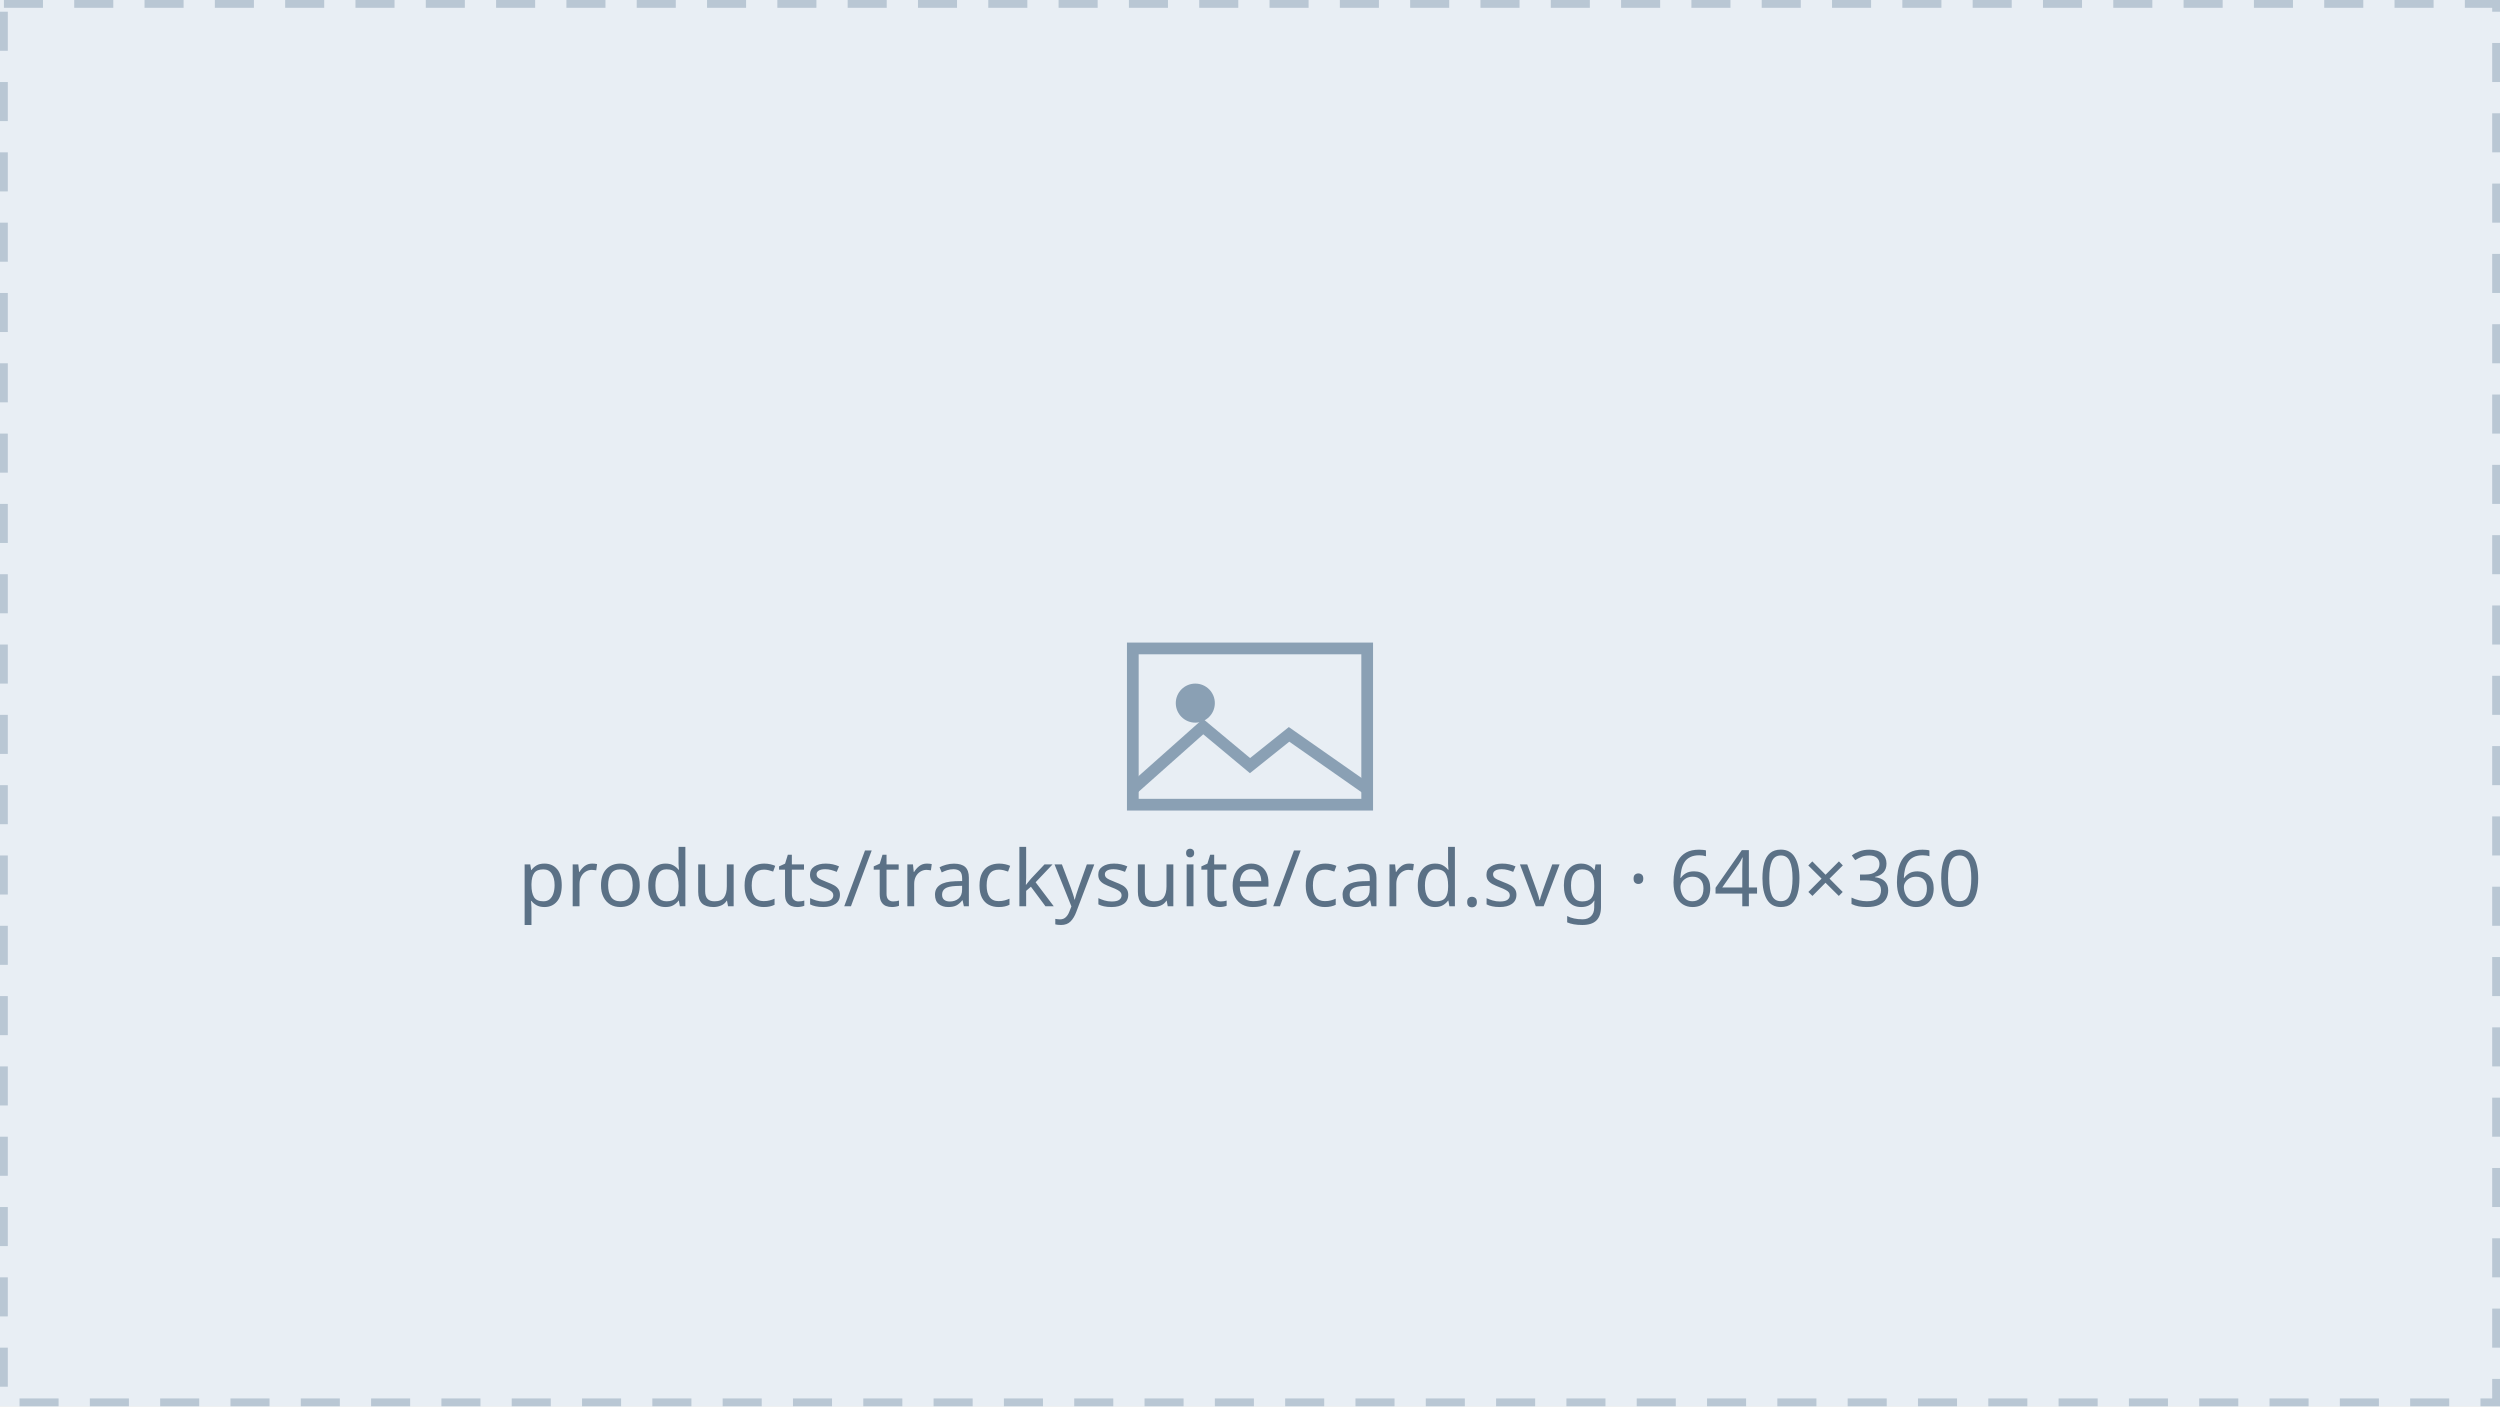
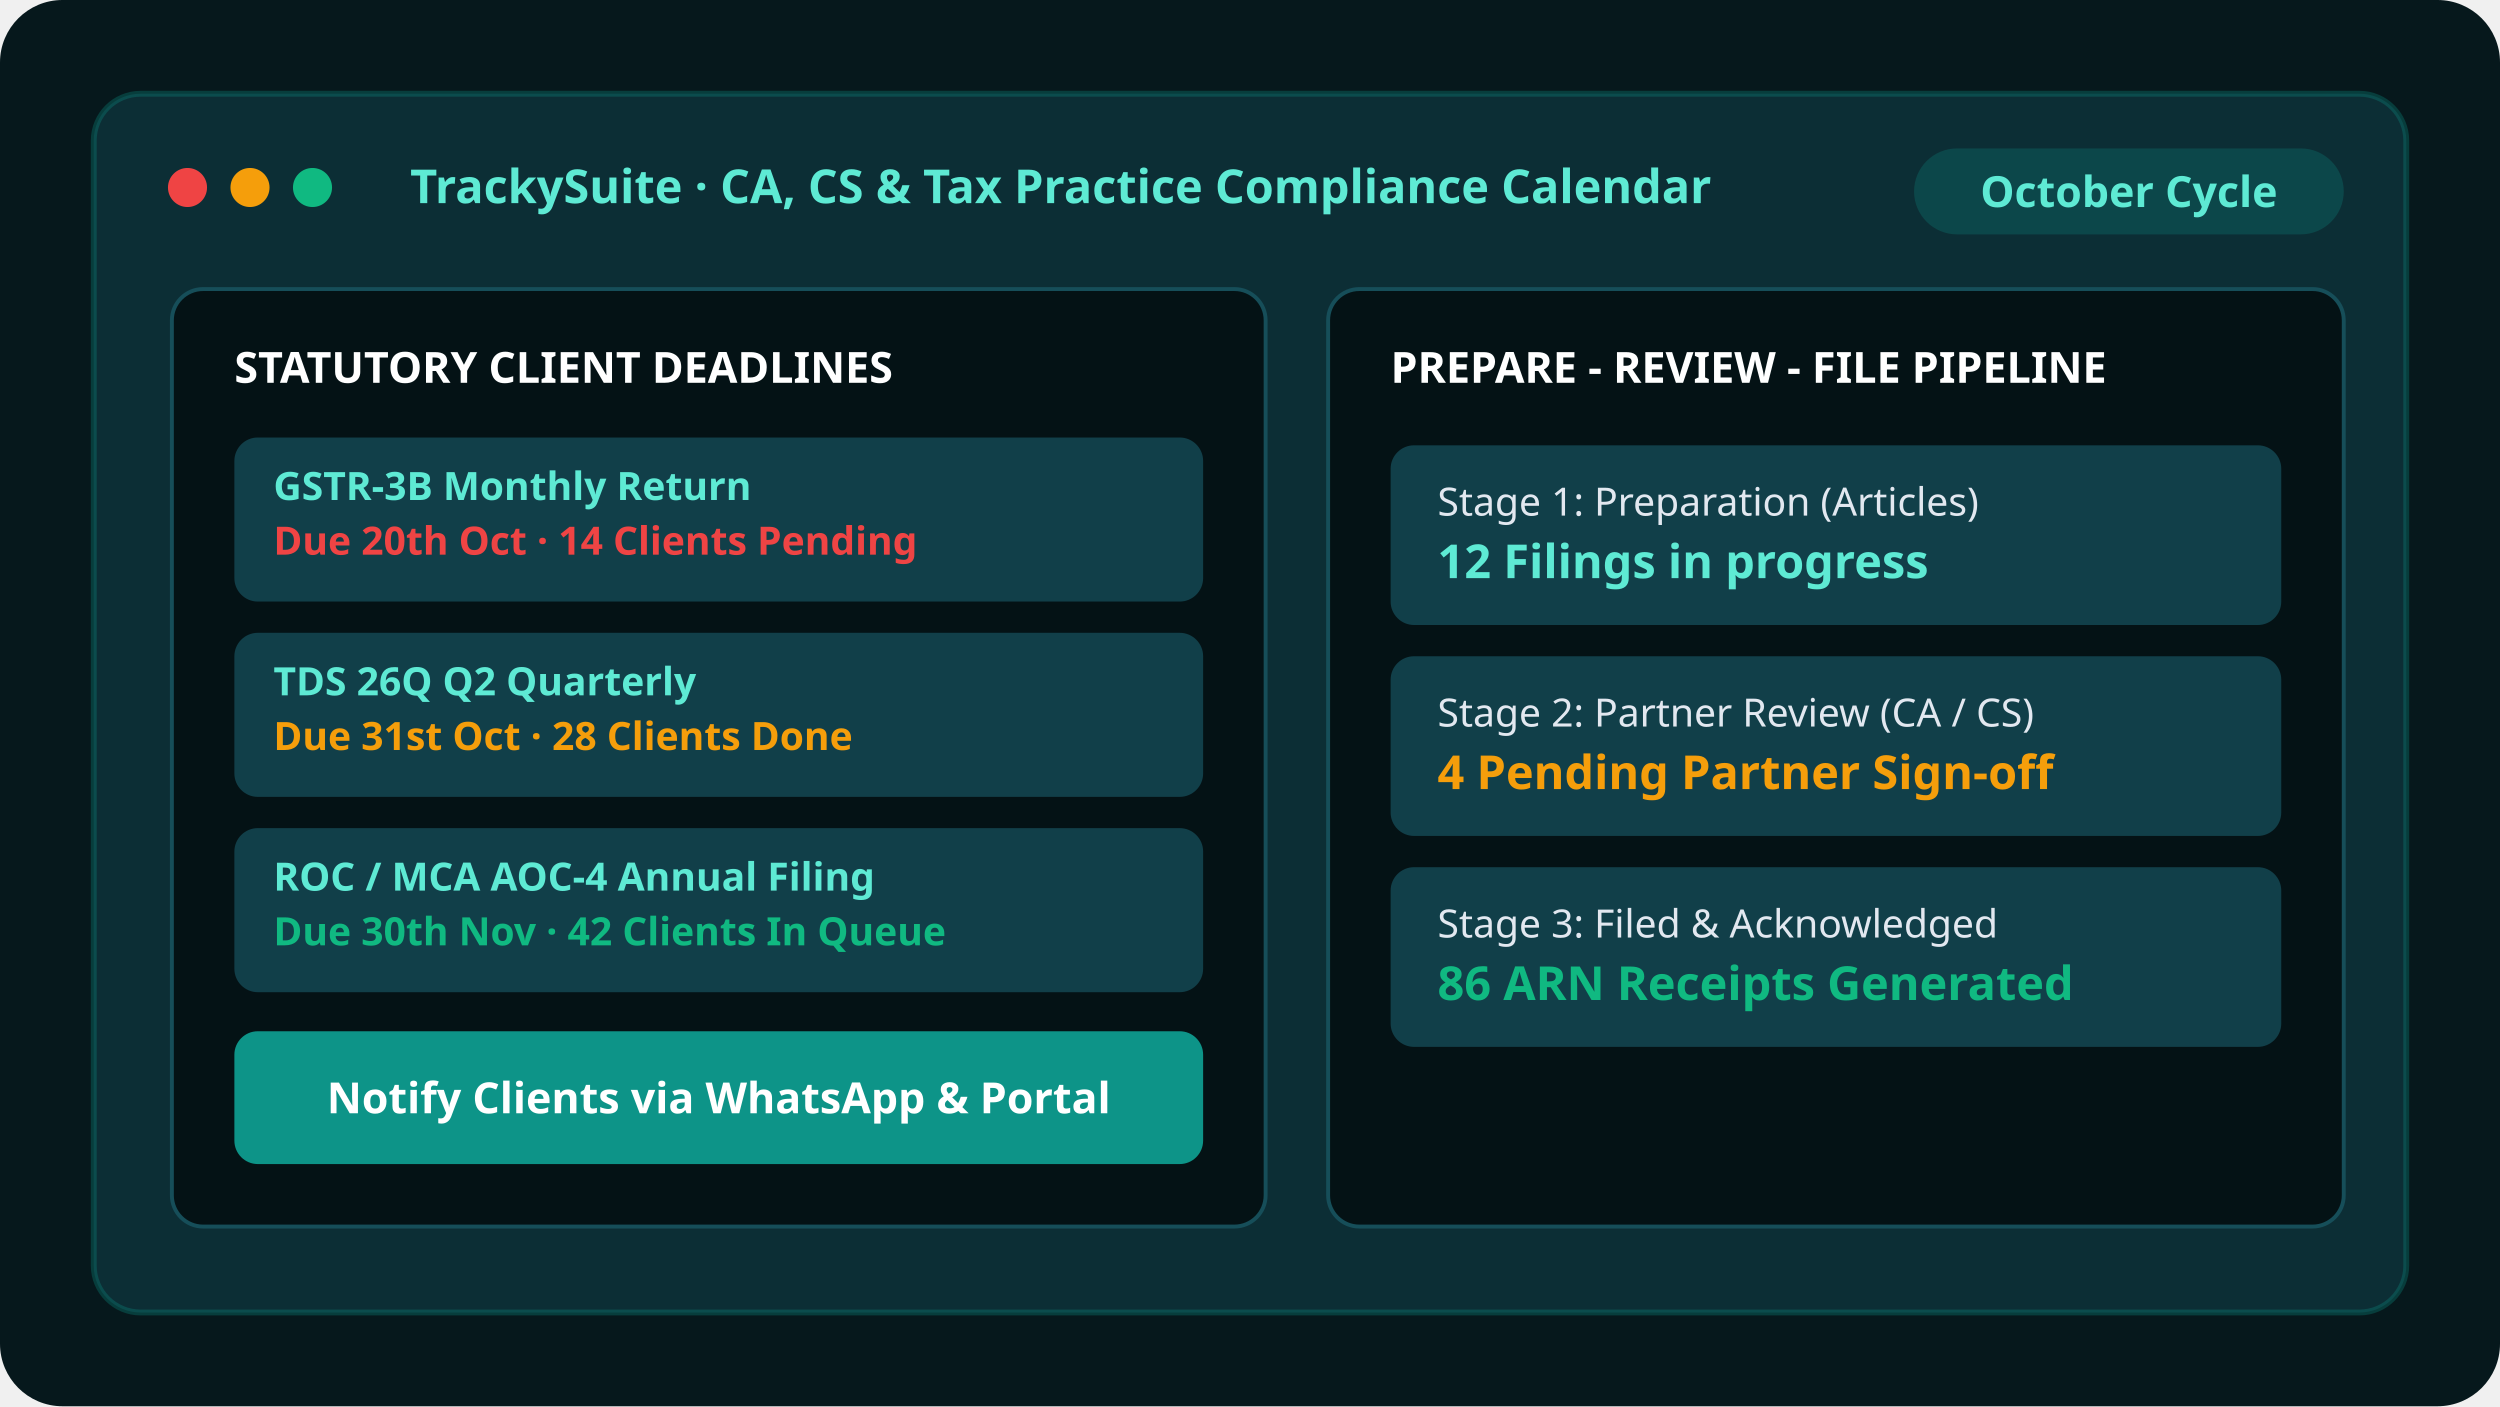
- <svg xmlns="http://www.w3.org/2000/svg" width="640" height="360" viewBox="0 0 640 360">
-   <rect width="100%" height="100%" fill="#e8eef4" />
-   <rect x="1" y="1" width="638" height="358" fill="none" stroke="#b9c7d4" stroke-width="2" stroke-dasharray="10 8" />
-   <path d="M290 166h60v40h-60z" fill="none" stroke="#8aa0b4" stroke-width="3" />
-   <circle cx="306" cy="180" r="5" fill="#8aa0b4" />
-   <path d="M290 202l18-16 12 10 10-8 20 14" fill="none" stroke="#8aa0b4" stroke-width="3" />
-   <text x="50%" y="232" text-anchor="middle" font-family="system-ui,sans-serif" font-size="20" fill="#5b7186">products/trackysuite/card.svg · 640×360</text>
+ <svg xmlns="http://www.w3.org/2000/svg" width="640" height="360" viewBox="0 0 640 360" fill="none">
+   <defs>
+     <filter id="shadow" x="0" y="0" width="640" height="360" filterUnits="userSpaceOnUse" color-interpolation-filters="sRGB">
+       <feDropShadow dx="0" dy="8" stdDeviation="16" flood-color="#000000" flood-opacity="0.3" />
+     </filter>
+   </defs>
+   <rect width="640" height="360" rx="16" fill="#06181C" />
+   <rect x="24" y="24" width="592" height="312" rx="12" fill="#0C2E35" stroke="#0D9488" stroke-width="1.5" stroke-opacity="0.3" />
+   <circle cx="48" cy="48" r="5" fill="#EF4444" />
+   <circle cx="64" cy="48" r="5" fill="#F59E0B" />
+   <circle cx="80" cy="48" r="5" fill="#10B981" />
+   <text x="105" y="52" fill="#5EEAD4" font-size="12" font-family="system-ui, sans-serif" font-weight="600">TrackySuite · CA, CS &amp; Tax Practice Compliance Calendar</text>
+   <rect x="490" y="38" width="110" height="22" rx="11" fill="#0D9488" fill-opacity="0.25" />
+   <text x="545" y="53" fill="#5EEAD4" font-size="11" font-family="system-ui, sans-serif" font-weight="600" text-anchor="middle">October Cycle</text>
+   <g transform="translate(44, 74)">
+     <rect width="280" height="240" rx="8" fill="#041215" stroke="#164E59" stroke-width="1" />
+     <text x="16" y="24" fill="#FFFFFF" font-size="11" font-weight="bold" font-family="system-ui">STATUTORY CLIENT DEADLINES</text>
+     <g transform="translate(16, 38)">
+       <rect width="248" height="42" rx="6" fill="#113F49" />
+       <text x="10" y="16" fill="#5EEAD4" font-size="10" font-weight="bold" font-family="system-ui">GSTR-3B Monthly Return</text>
+       <text x="10" y="30" fill="#EF4444" font-size="10" font-weight="bold" font-family="system-ui">Due 20th Oct · 14 Clients Pending</text>
+     </g>
+     <g transform="translate(16, 88)">
+       <rect width="248" height="42" rx="6" fill="#113F49" />
+       <text x="10" y="16" fill="#5EEAD4" font-size="10" font-weight="bold" font-family="system-ui">TDS 26Q Q2 Quarterly</text>
+       <text x="10" y="30" fill="#F59E0B" font-size="10" font-weight="bold" font-family="system-ui">Due 31st Oct · 28 Clients Done</text>
+     </g>
+     <g transform="translate(16, 138)">
+       <rect width="248" height="42" rx="6" fill="#113F49" />
+       <text x="10" y="16" fill="#5EEAD4" font-size="10" font-weight="bold" font-family="system-ui">ROC / MCA AOC-4 Annual Filing</text>
+       <text x="10" y="30" fill="#10B981" font-size="10" font-weight="bold" font-family="system-ui">Due 30th Nov · 42 Clients In Queue</text>
+     </g>
+     <rect x="16" y="190" width="248" height="34" rx="6" fill="#0D9488" />
+     <text x="140" y="211" fill="#FFFFFF" font-size="11" font-weight="bold" font-family="system-ui" text-anchor="middle">Notify Clients via WhatsApp &amp; Portal</text>
+   </g>
+   <g transform="translate(340, 74)">
+     <rect width="260" height="240" rx="8" fill="#041215" stroke="#164E59" stroke-width="1" />
+     <text x="16" y="24" fill="#FFFFFF" font-size="11" font-weight="bold" font-family="system-ui">PREPARE - REVIEW - FILE PIPELINE</text>
+     <g transform="translate(16, 40)">
+       <rect width="228" height="46" rx="6" fill="#113F49" />
+       <text x="12" y="18" fill="#E2E8F0" font-size="10" font-family="system-ui">Stage 1: Preparation (Articles)</text>
+       <text x="12" y="34" fill="#5EEAD4" font-size="12" font-weight="bold" font-family="system-ui">12 Filings in progress</text>
+     </g>
+     <g transform="translate(16, 94)">
+       <rect width="228" height="46" rx="6" fill="#113F49" />
+       <text x="12" y="18" fill="#E2E8F0" font-size="10" font-family="system-ui">Stage 2: Partner Review (CA / CS)</text>
+       <text x="12" y="34" fill="#F59E0B" font-size="12" font-weight="bold" font-family="system-ui">4 Pending Partner Sign-off</text>
+     </g>
+     <g transform="translate(16, 148)">
+       <rect width="228" height="46" rx="6" fill="#113F49" />
+       <text x="12" y="18" fill="#E2E8F0" font-size="10" font-family="system-ui">Stage 3: Filed &amp; Acknowledged</text>
+       <text x="12" y="34" fill="#10B981" font-size="12" font-weight="bold" font-family="system-ui">86 ARN Receipts Generated</text>
+     </g>
+   </g>
</svg>
